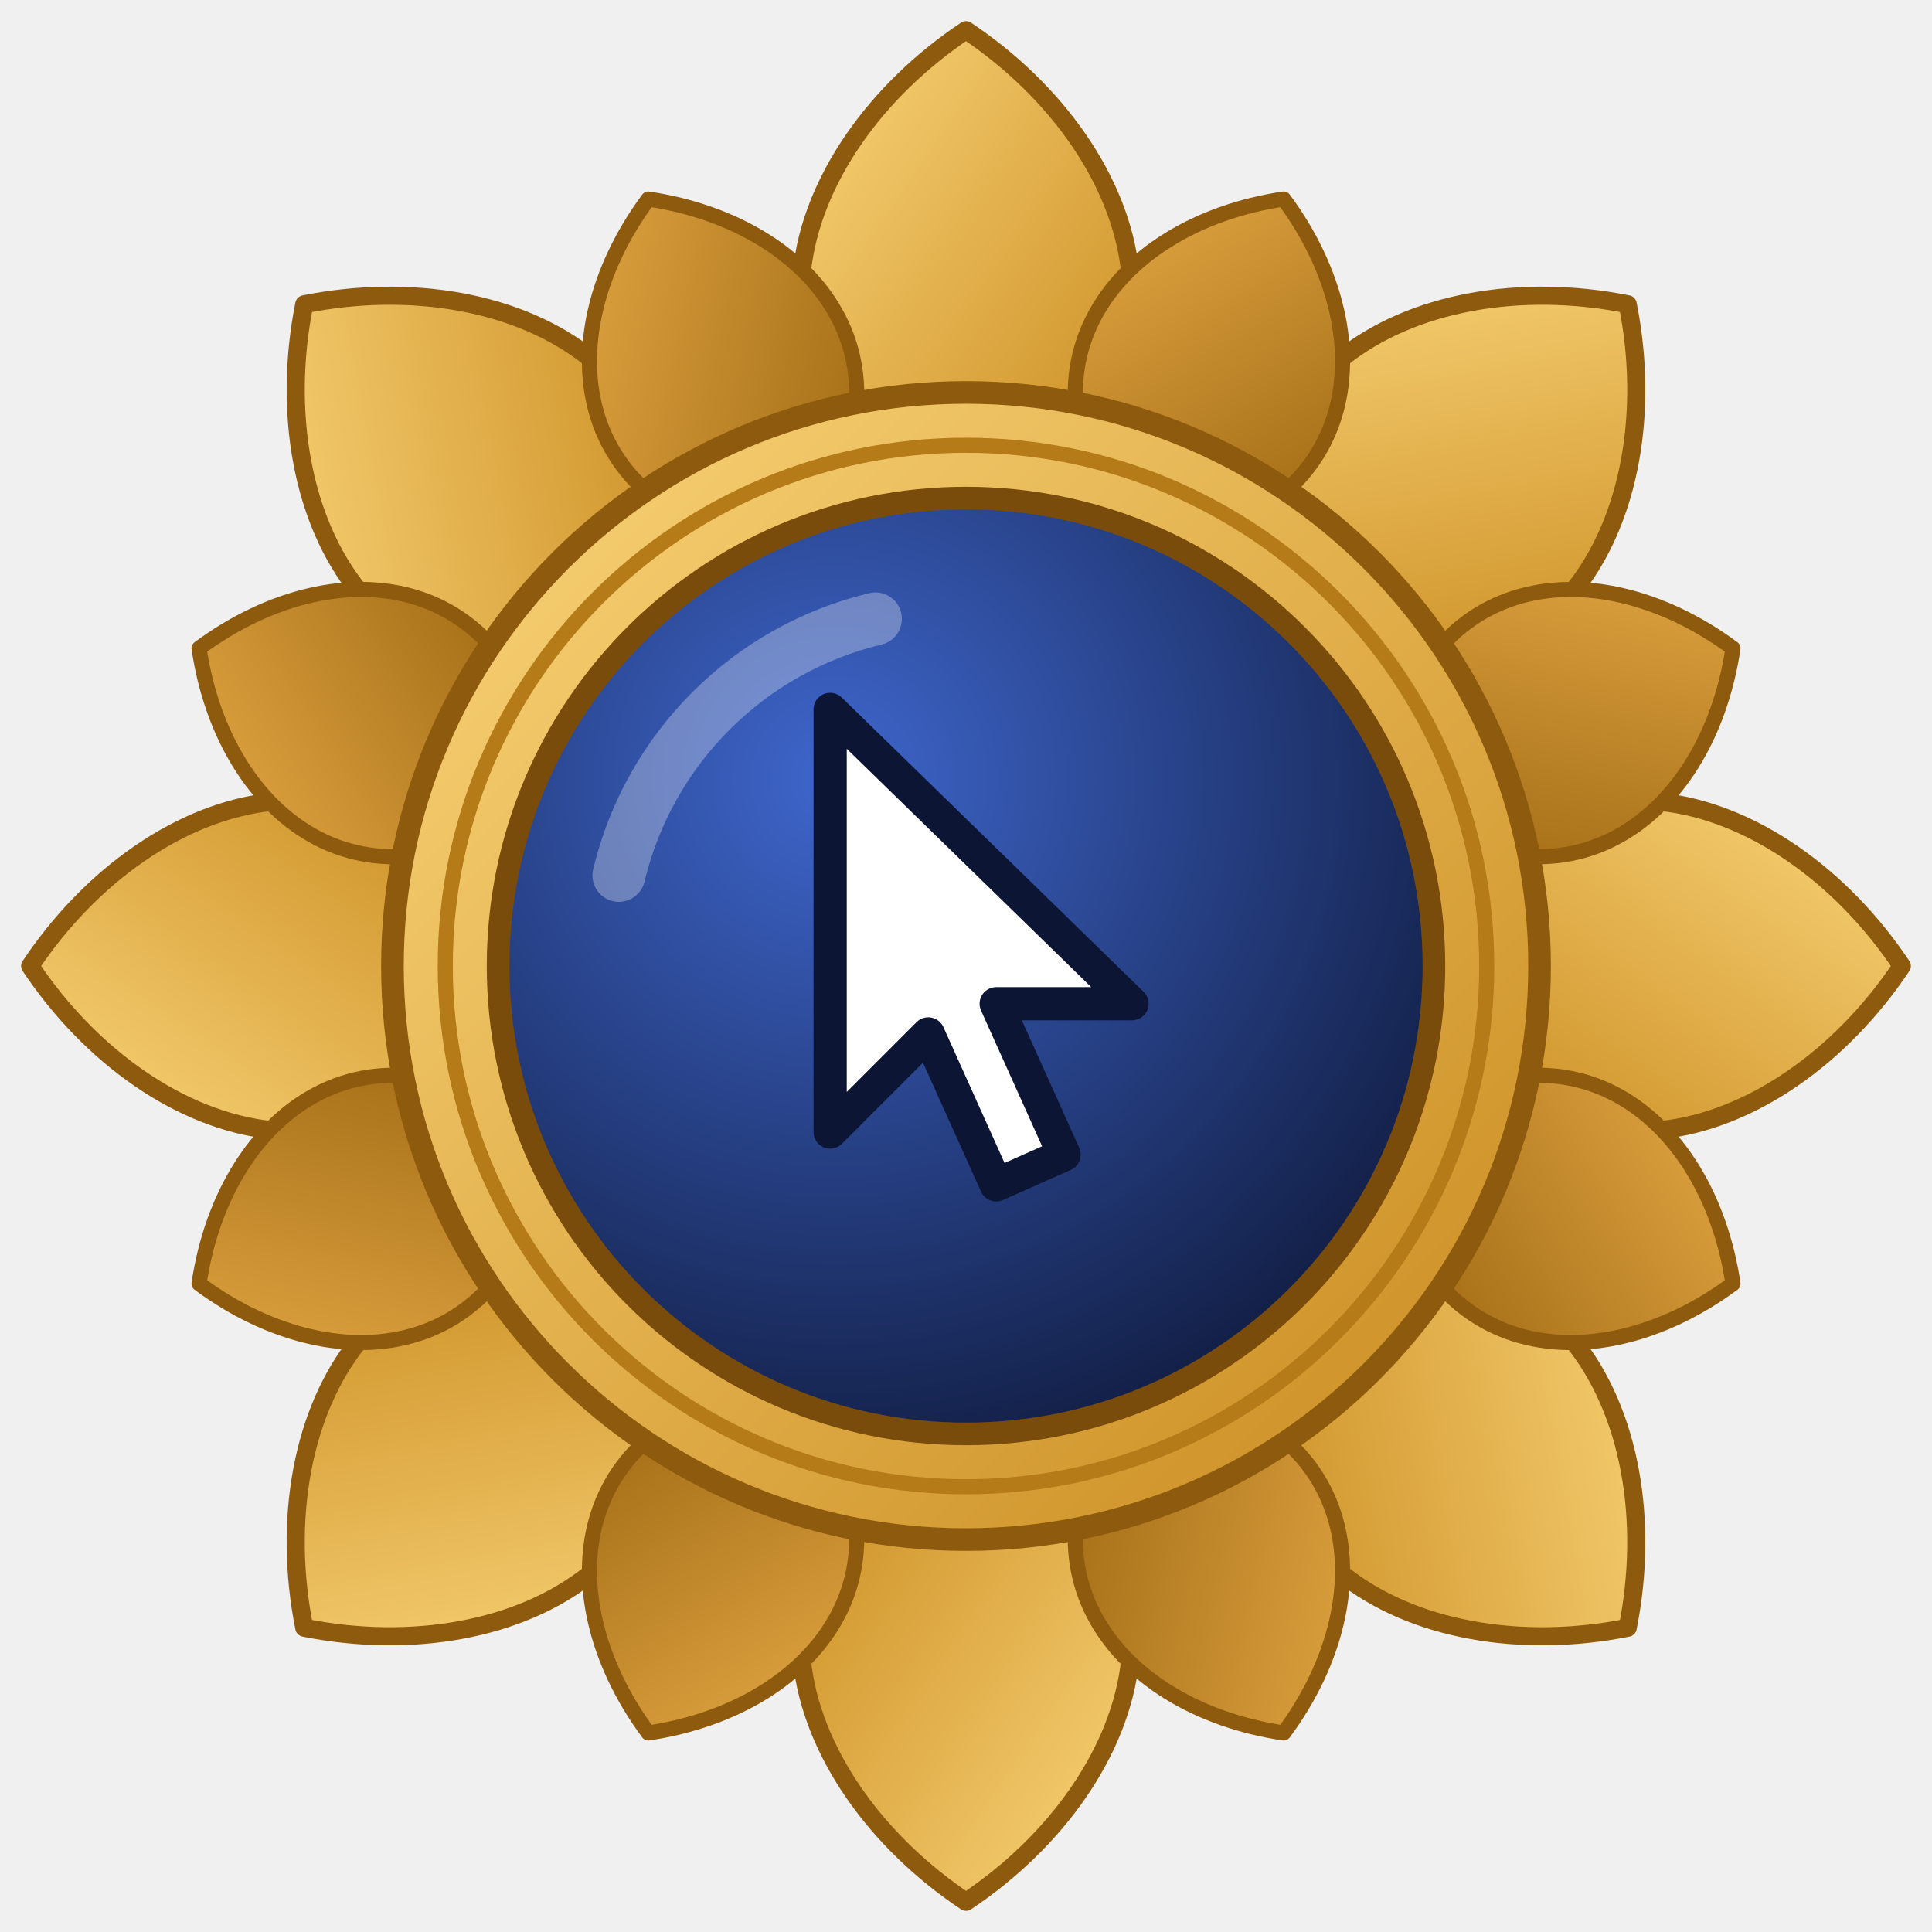
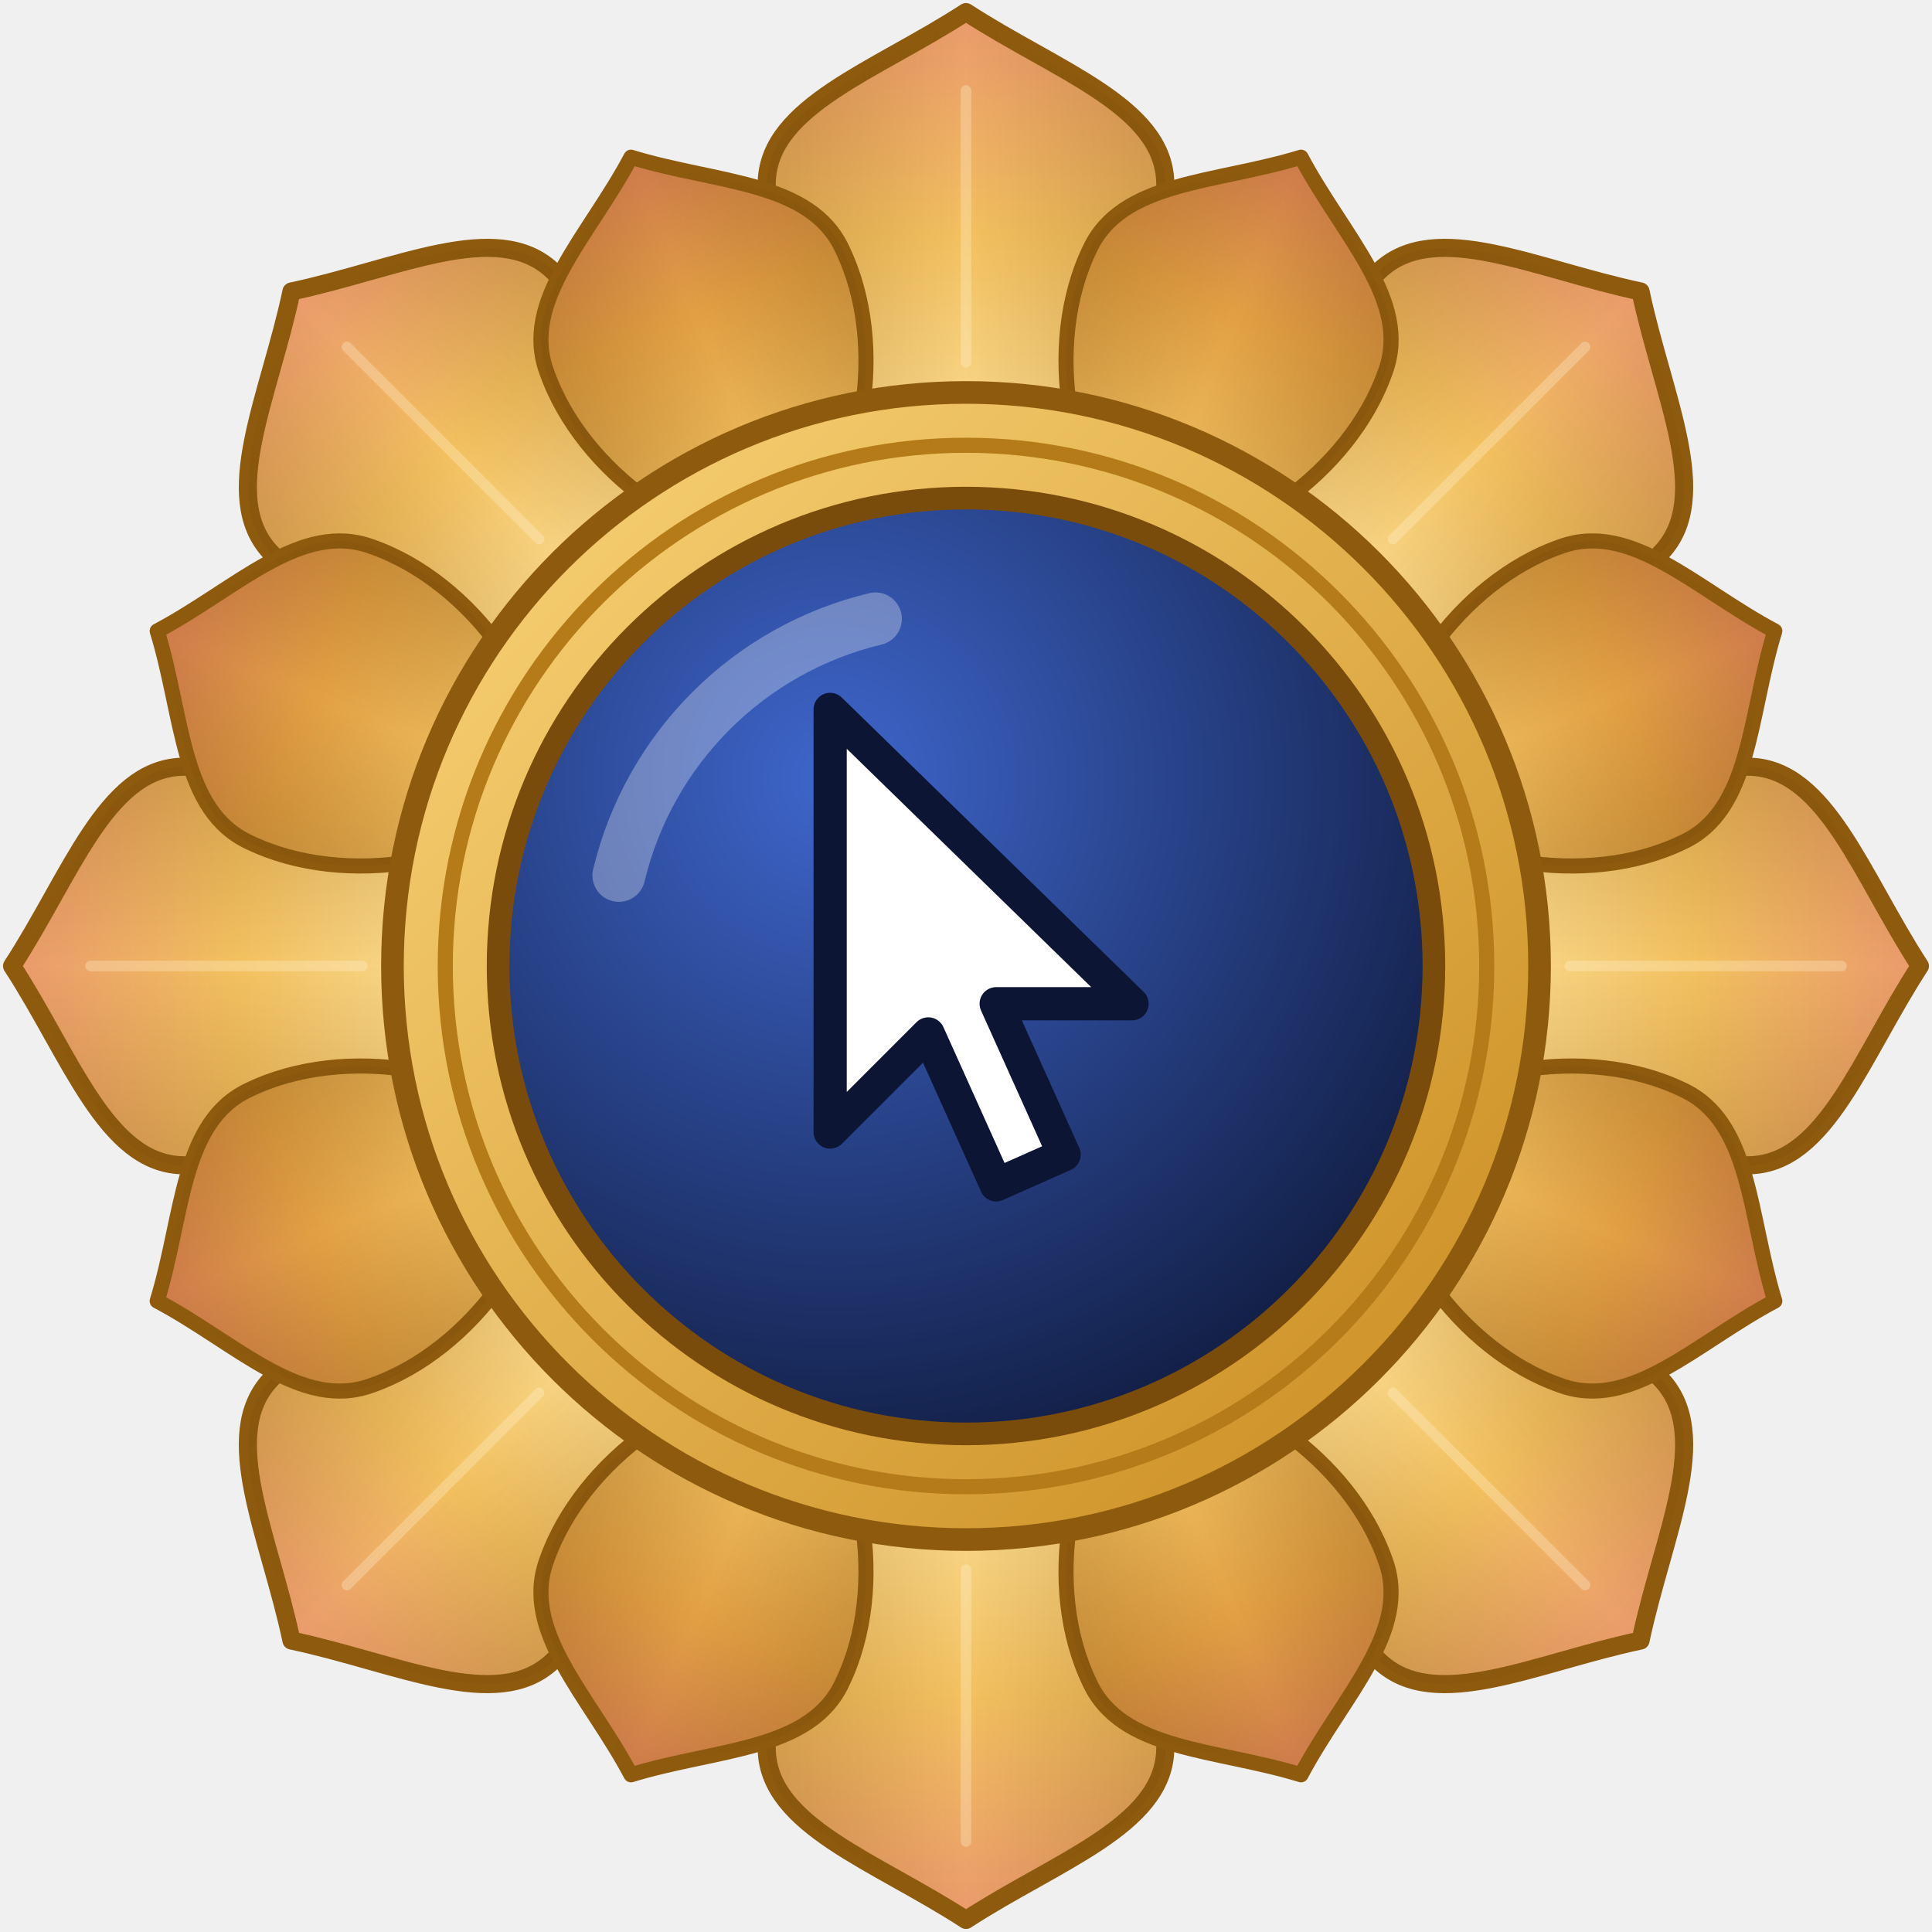
<svg xmlns="http://www.w3.org/2000/svg" viewBox="0 0 128 128" role="img" aria-label="Darpan">
  <defs>
    <linearGradient id="gold" x1="0" y1="0" x2="1" y2="1">
      <stop offset="0" stop-color="#FAD57A" />
      <stop offset="1" stop-color="#C98A1E" />
    </linearGradient>
-     <linearGradient id="deep" x1="0" y1="0" x2="1" y2="1">
-       <stop offset="0" stop-color="#E4A845" />
-       <stop offset="1" stop-color="#9C6610" />
-     </linearGradient>
    <radialGradient id="glass" cx="0.36" cy="0.3" r="0.85">
      <stop offset="0" stop-color="#3E66CC" />
      <stop offset="1" stop-color="#0C1533" />
    </radialGradient>
-     <path id="petal" d="M0-30C17-38 12-54 0-62C-12-54-17-38 0-30Z" />
-     <path id="bud" d="M0-30C13-37 10-49 0-55C-10-49-13-37 0-30Z" />
+     <linearGradient id="outer" x1="0" y1="1" x2="0" y2="0">
+       <stop offset="0" stop-color="#FCE3A0" />
+       <stop offset=".55" stop-color="#F3C160" />
+       <stop offset="1" stop-color="#EA9A6C" />
+     </linearGradient>
+     <linearGradient id="inner" x1="0" y1="1" x2="0" y2="0">
+       <stop offset="0" stop-color="#F2C868" />
+       <stop offset=".6" stop-color="#E2A044" />
+       <stop offset="1" stop-color="#CE7A4C" />
+     </linearGradient>
+     <linearGradient id="cup" x1="0" y1="0" x2="1" y2="0">
+       <stop offset="0" stop-color="#7A4A0C" stop-opacity=".26" />
+       <stop offset=".5" stop-color="#7A4A0C" stop-opacity="0" />
+       <stop offset="1" stop-color="#7A4A0C" stop-opacity=".26" />
+     </linearGradient>
+     <g id="petal">
+       <path d="M0-30C7.5-33 13.5-43 13.2-52C13-57 6-59.3 0-63.2C-6-59.3-13-57-13.2-52C-13.5-43-7.5-33 0-30Z" />
+       <path d="M0-30C7.5-33 13.5-43 13.2-52C13-57 6-59.3 0-63.2C-6-59.3-13-57-13.2-52C-13.5-43-7.5-33 0-30Z" fill="url(#cup)" stroke="none" />
+       <path d="M0-40V-58" fill="none" stroke="#FFF4D6" stroke-opacity=".3" stroke-width=".7" stroke-linecap="round" />
+     </g>
+     <g id="bud">
+       <path d="M0-30C6-32 11-40 10.6-47C10.4-52 4.6-54.2 0-58C-4.6-54.2-10.4-52-10.6-47C-11-40-6-32 0-30Z" />
+       <path d="M0-30C6-32 11-40 10.6-47C10.4-52 4.6-54.2 0-58C-4.6-54.2-10.4-52-10.6-47C-11-40-6-32 0-30Z" fill="url(#cup)" stroke="none" />
+     </g>
  </defs>
  <g transform="translate(64 64)" stroke="#8E5B0E" stroke-linejoin="round">
-     <g fill="url(#gold)" stroke-width="1.2">
+     <g fill="url(#outer)" stroke-width="1.2">
      <use href="#petal" />
      <use href="#petal" transform="rotate(45)" />
      <use href="#petal" transform="rotate(90)" />
      <use href="#petal" transform="rotate(135)" />
      <use href="#petal" transform="rotate(180)" />
      <use href="#petal" transform="rotate(225)" />
      <use href="#petal" transform="rotate(270)" />
      <use href="#petal" transform="rotate(315)" />
    </g>
-     <g fill="url(#deep)" stroke-width="1">
+     <g fill="url(#inner)" stroke-width="1">
      <use href="#bud" transform="rotate(22.5)" />
      <use href="#bud" transform="rotate(67.5)" />
      <use href="#bud" transform="rotate(112.5)" />
      <use href="#bud" transform="rotate(157.5)" />
      <use href="#bud" transform="rotate(202.5)" />
      <use href="#bud" transform="rotate(247.5)" />
      <use href="#bud" transform="rotate(292.5)" />
      <use href="#bud" transform="rotate(337.5)" />
    </g>
    <circle r="38" fill="url(#gold)" stroke-width="1.5" />
    <circle r="34.5" fill="none" stroke="#B57B19" stroke-width="1" />
    <circle r="31" fill="url(#glass)" stroke="#7A4C0B" stroke-width="1.5" />
    <path d="M-23-6A23 23 0 0 1-6-23" fill="none" stroke="#fff" stroke-opacity=".3" stroke-width="3.5" stroke-linecap="round" />
    <path d="M-9-17V11L-2.5 4.5 2 14.5 6.5 12.5 2 2.5H11Z" fill="#fff" stroke="#0C1533" stroke-width="2.2" />
  </g>
</svg>
